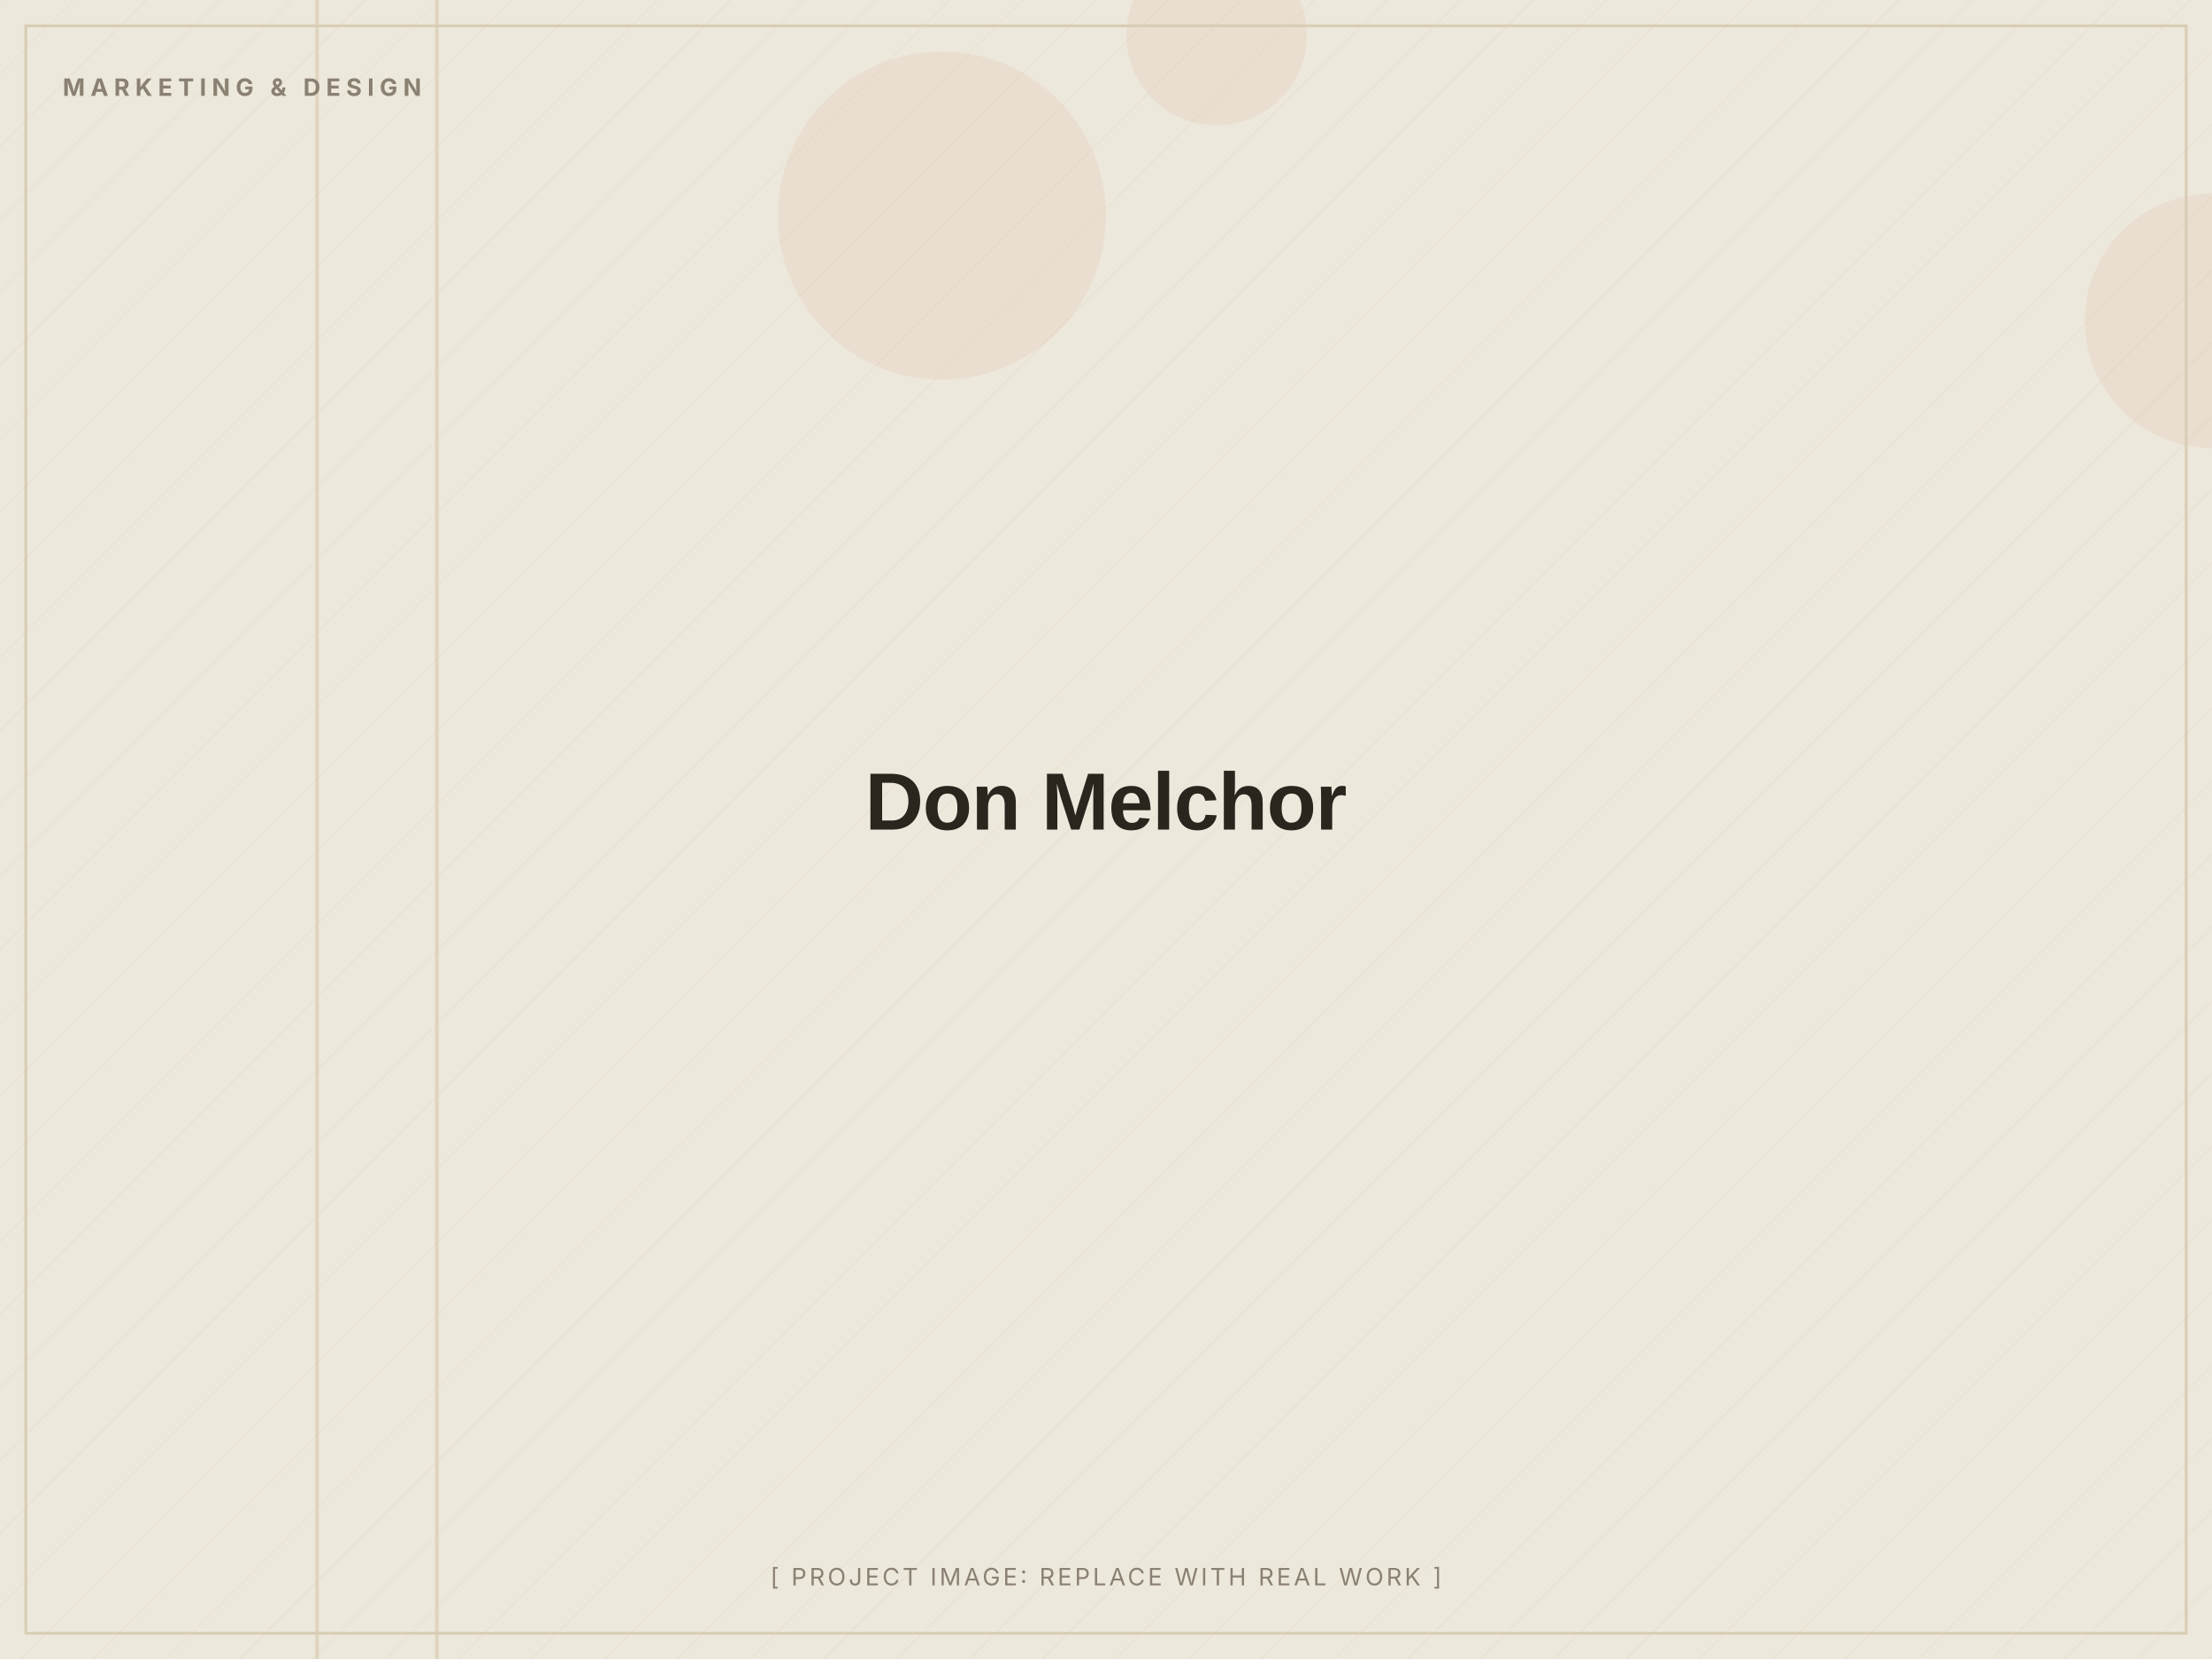
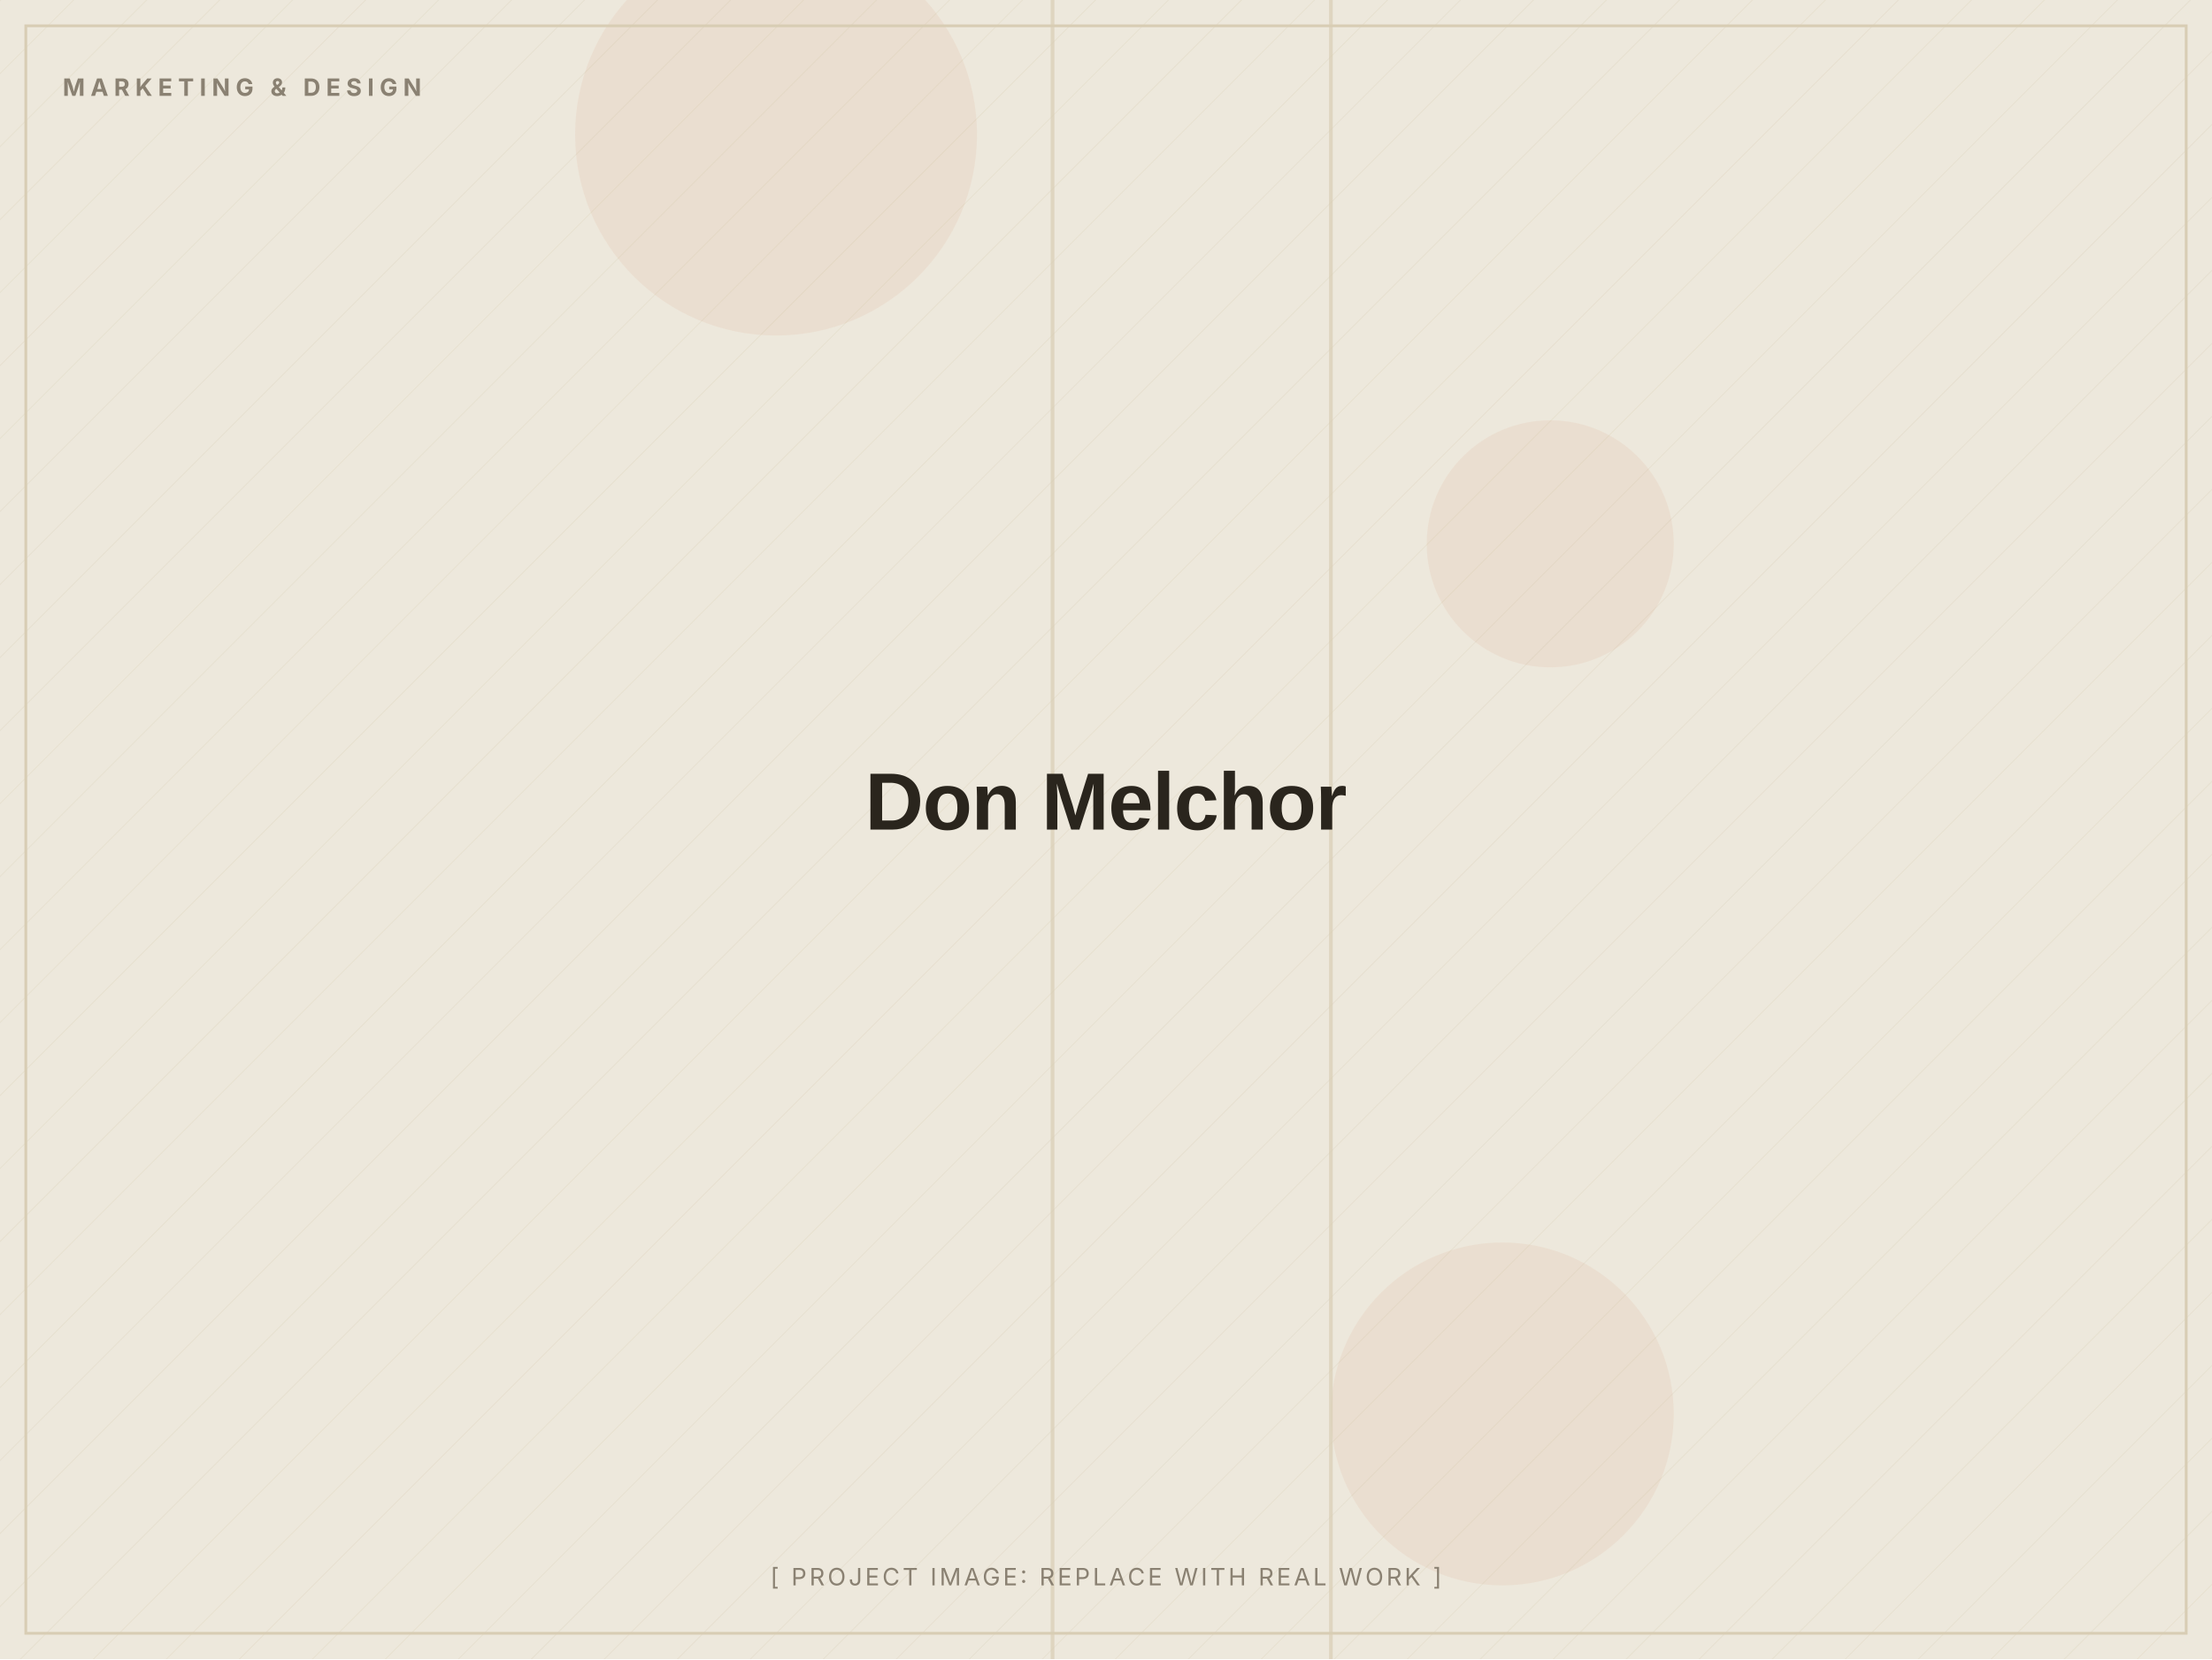
<svg xmlns="http://www.w3.org/2000/svg" width="1200" height="900" viewBox="0 0 1200 900" role="img" aria-label="Don Melchor (placeholder image)">
  <defs>
    <pattern id="d" width="28" height="28" patternUnits="userSpaceOnUse" patternTransform="rotate(45)">
      <line x1="0" y1="0" x2="0" y2="28" stroke="#D8CDB4" stroke-width="1" opacity="0.5" />
    </pattern>
  </defs>
  <rect width="1200" height="900" fill="#EDE8DC" />
  <rect width="1200" height="900" fill="url(#d)" opacity="0.55" />
-   <circle cx="511" cy="117" r="89" fill="#C2410C" opacity="0.06" />
-   <circle cx="1200" cy="174" r="69" fill="#C2410C" opacity="0.06" />
-   <circle cx="660" cy="19" r="49" fill="#C2410C" opacity="0.06" />
-   <rect x="236" y="0" width="2" height="900" fill="#D8CDB4" opacity="0.7" />
-   <rect x="171" y="0" width="2" height="900" fill="#D8CDB4" opacity="0.7" />
+   <circle cx="841" cy="295" r="67" fill="#C2410C" opacity="0.06" />
+   <circle cx="815" cy="767" r="93" fill="#C2410C" opacity="0.06" />
+   <circle cx="421" cy="73" r="109" fill="#C2410C" opacity="0.06" />
+   <rect x="570" y="0" width="2" height="900" fill="#D8CDB4" opacity="0.7" />
+   <rect x="721" y="0" width="2" height="900" fill="#D8CDB4" opacity="0.7" />
  <rect x="14" y="14" width="1172" height="872" fill="none" stroke="#D8CDB4" stroke-width="1.5" />
  <text x="34" y="52" font-family="Inter, Arial, sans-serif" font-weight="700" font-size="13" letter-spacing="3" fill="#8A8172">MARKETING &amp; DESIGN</text>
  <text x="600.0" y="450.0" text-anchor="middle" font-family="Archivo, Arial, sans-serif" font-weight="800" font-size="44" letter-spacing="-0.5" fill="#2A251D">Don Melchor</text>
  <text x="600.0" y="860" text-anchor="middle" font-family="Inter, Arial, sans-serif" font-size="13" letter-spacing="1.5" fill="#8A8172">[ PROJECT IMAGE: REPLACE WITH REAL WORK ]</text>
</svg>
